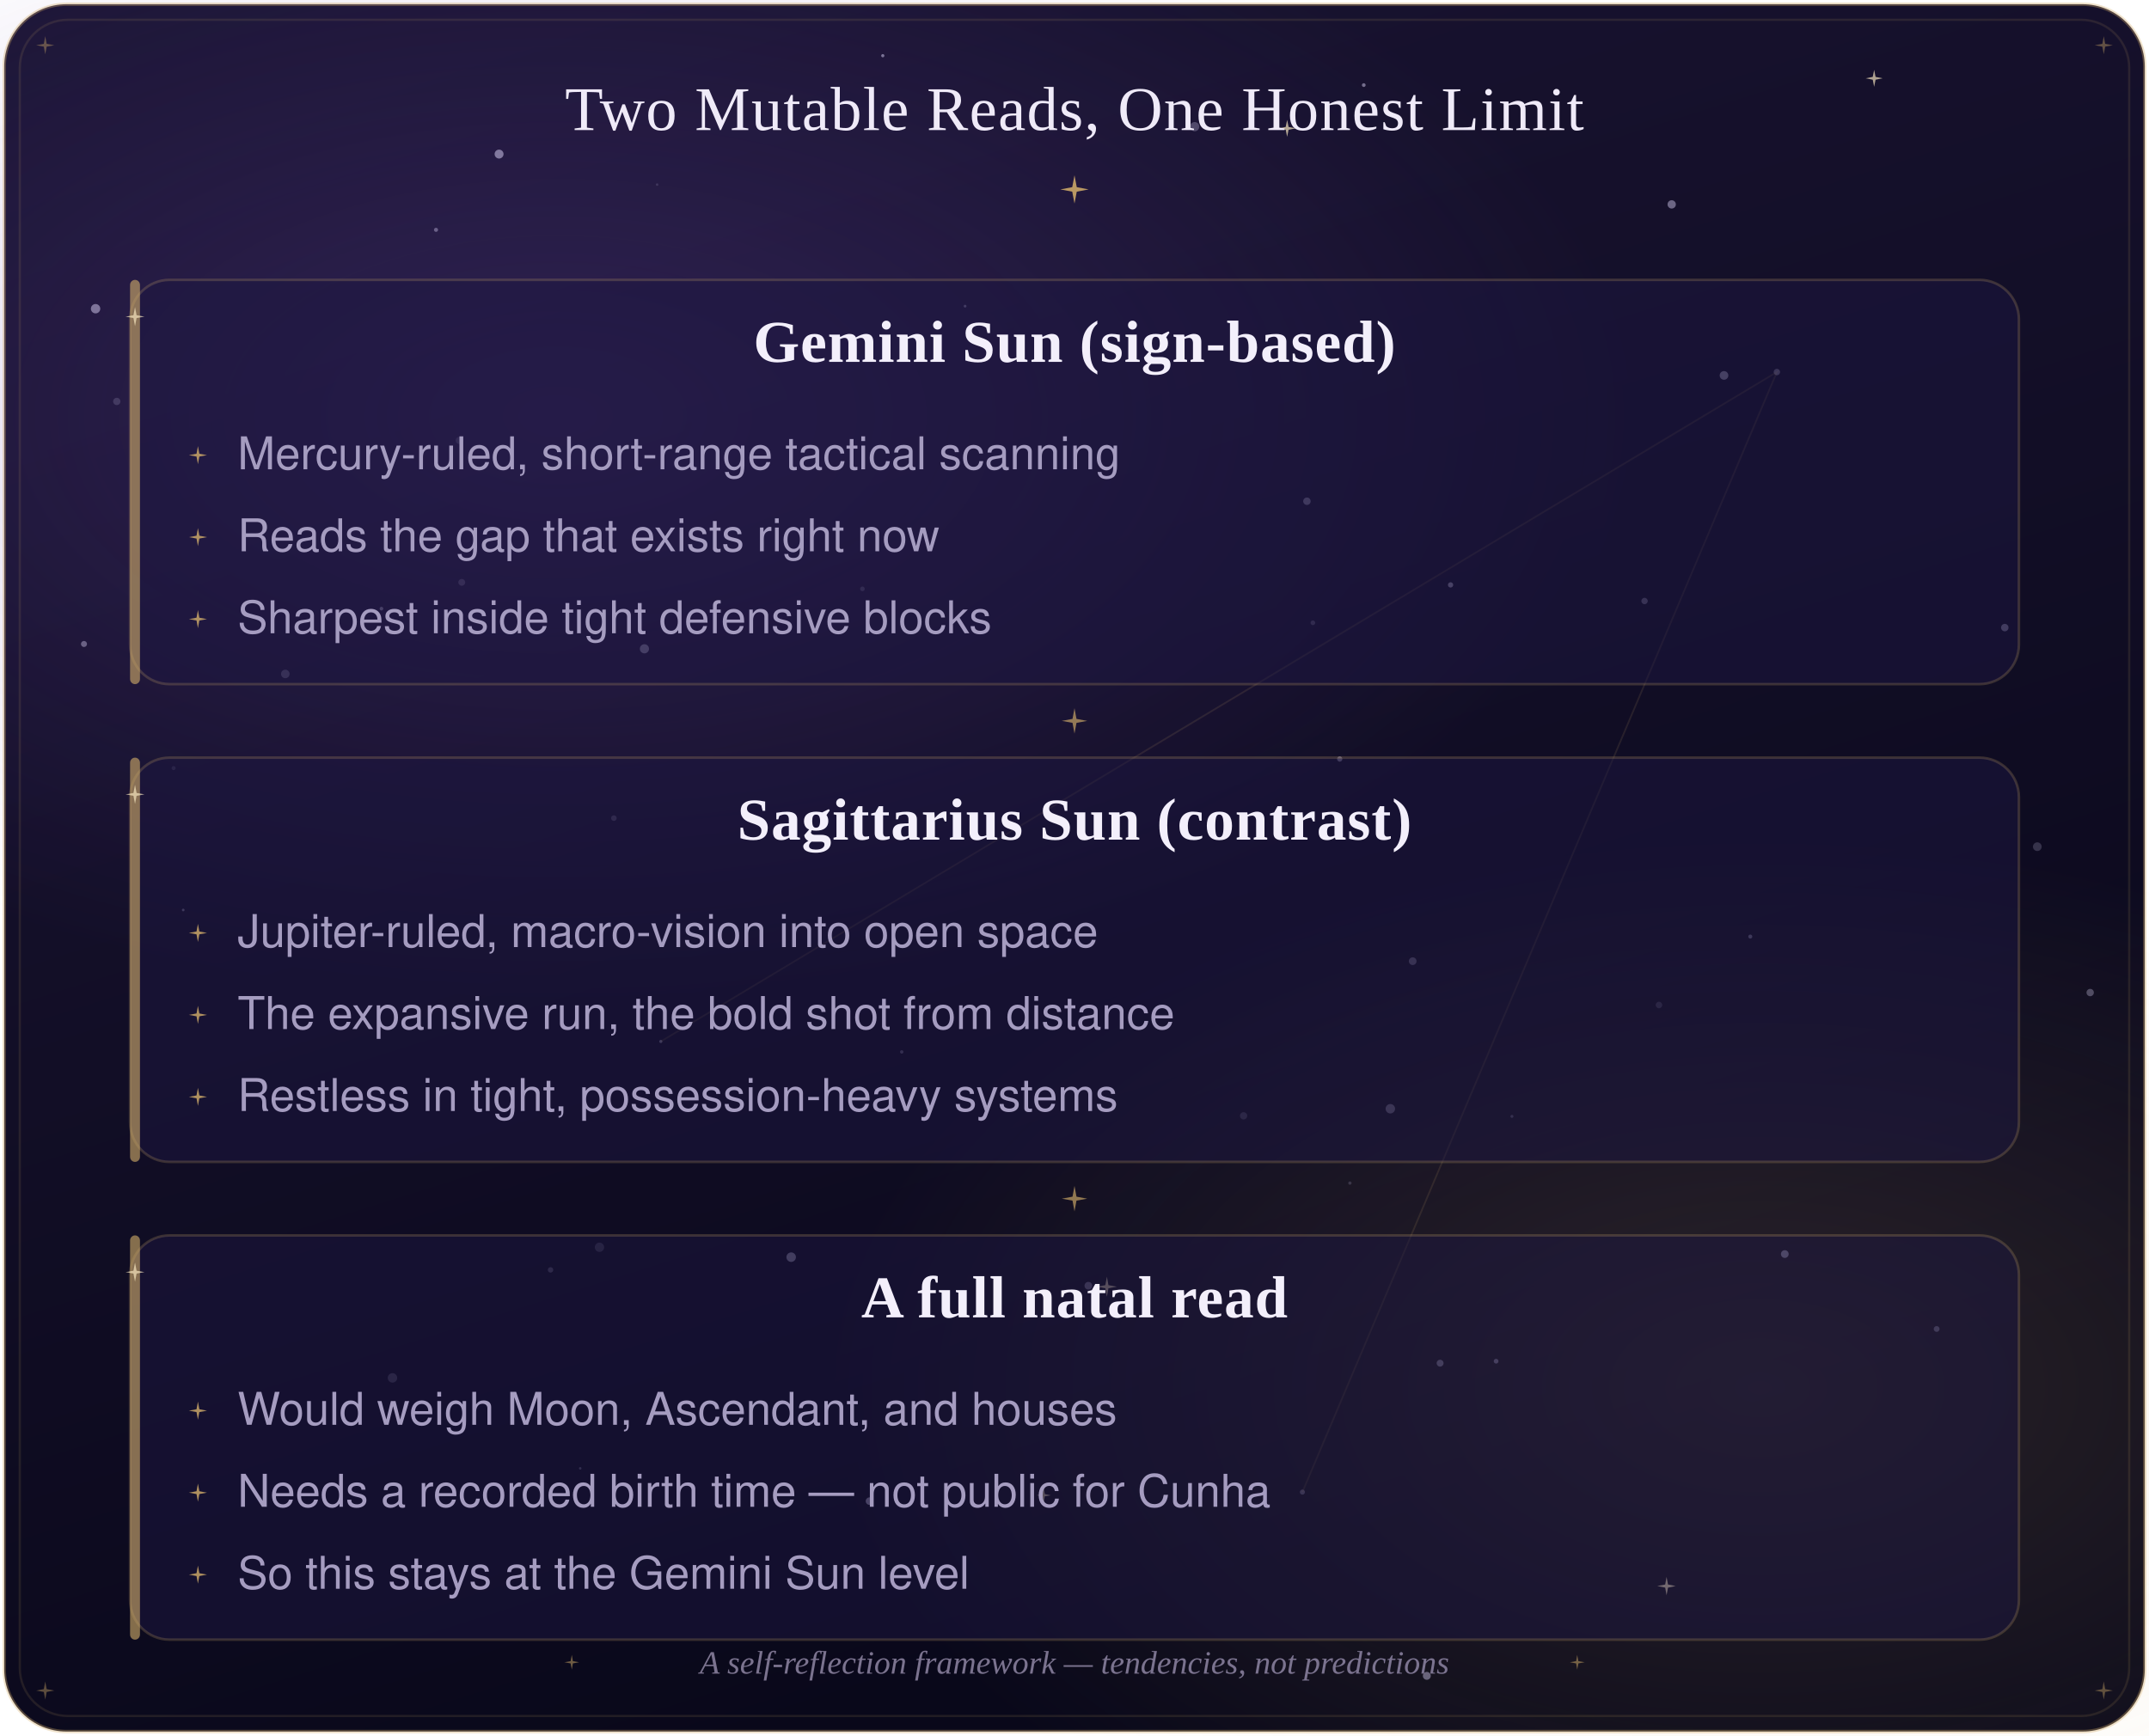
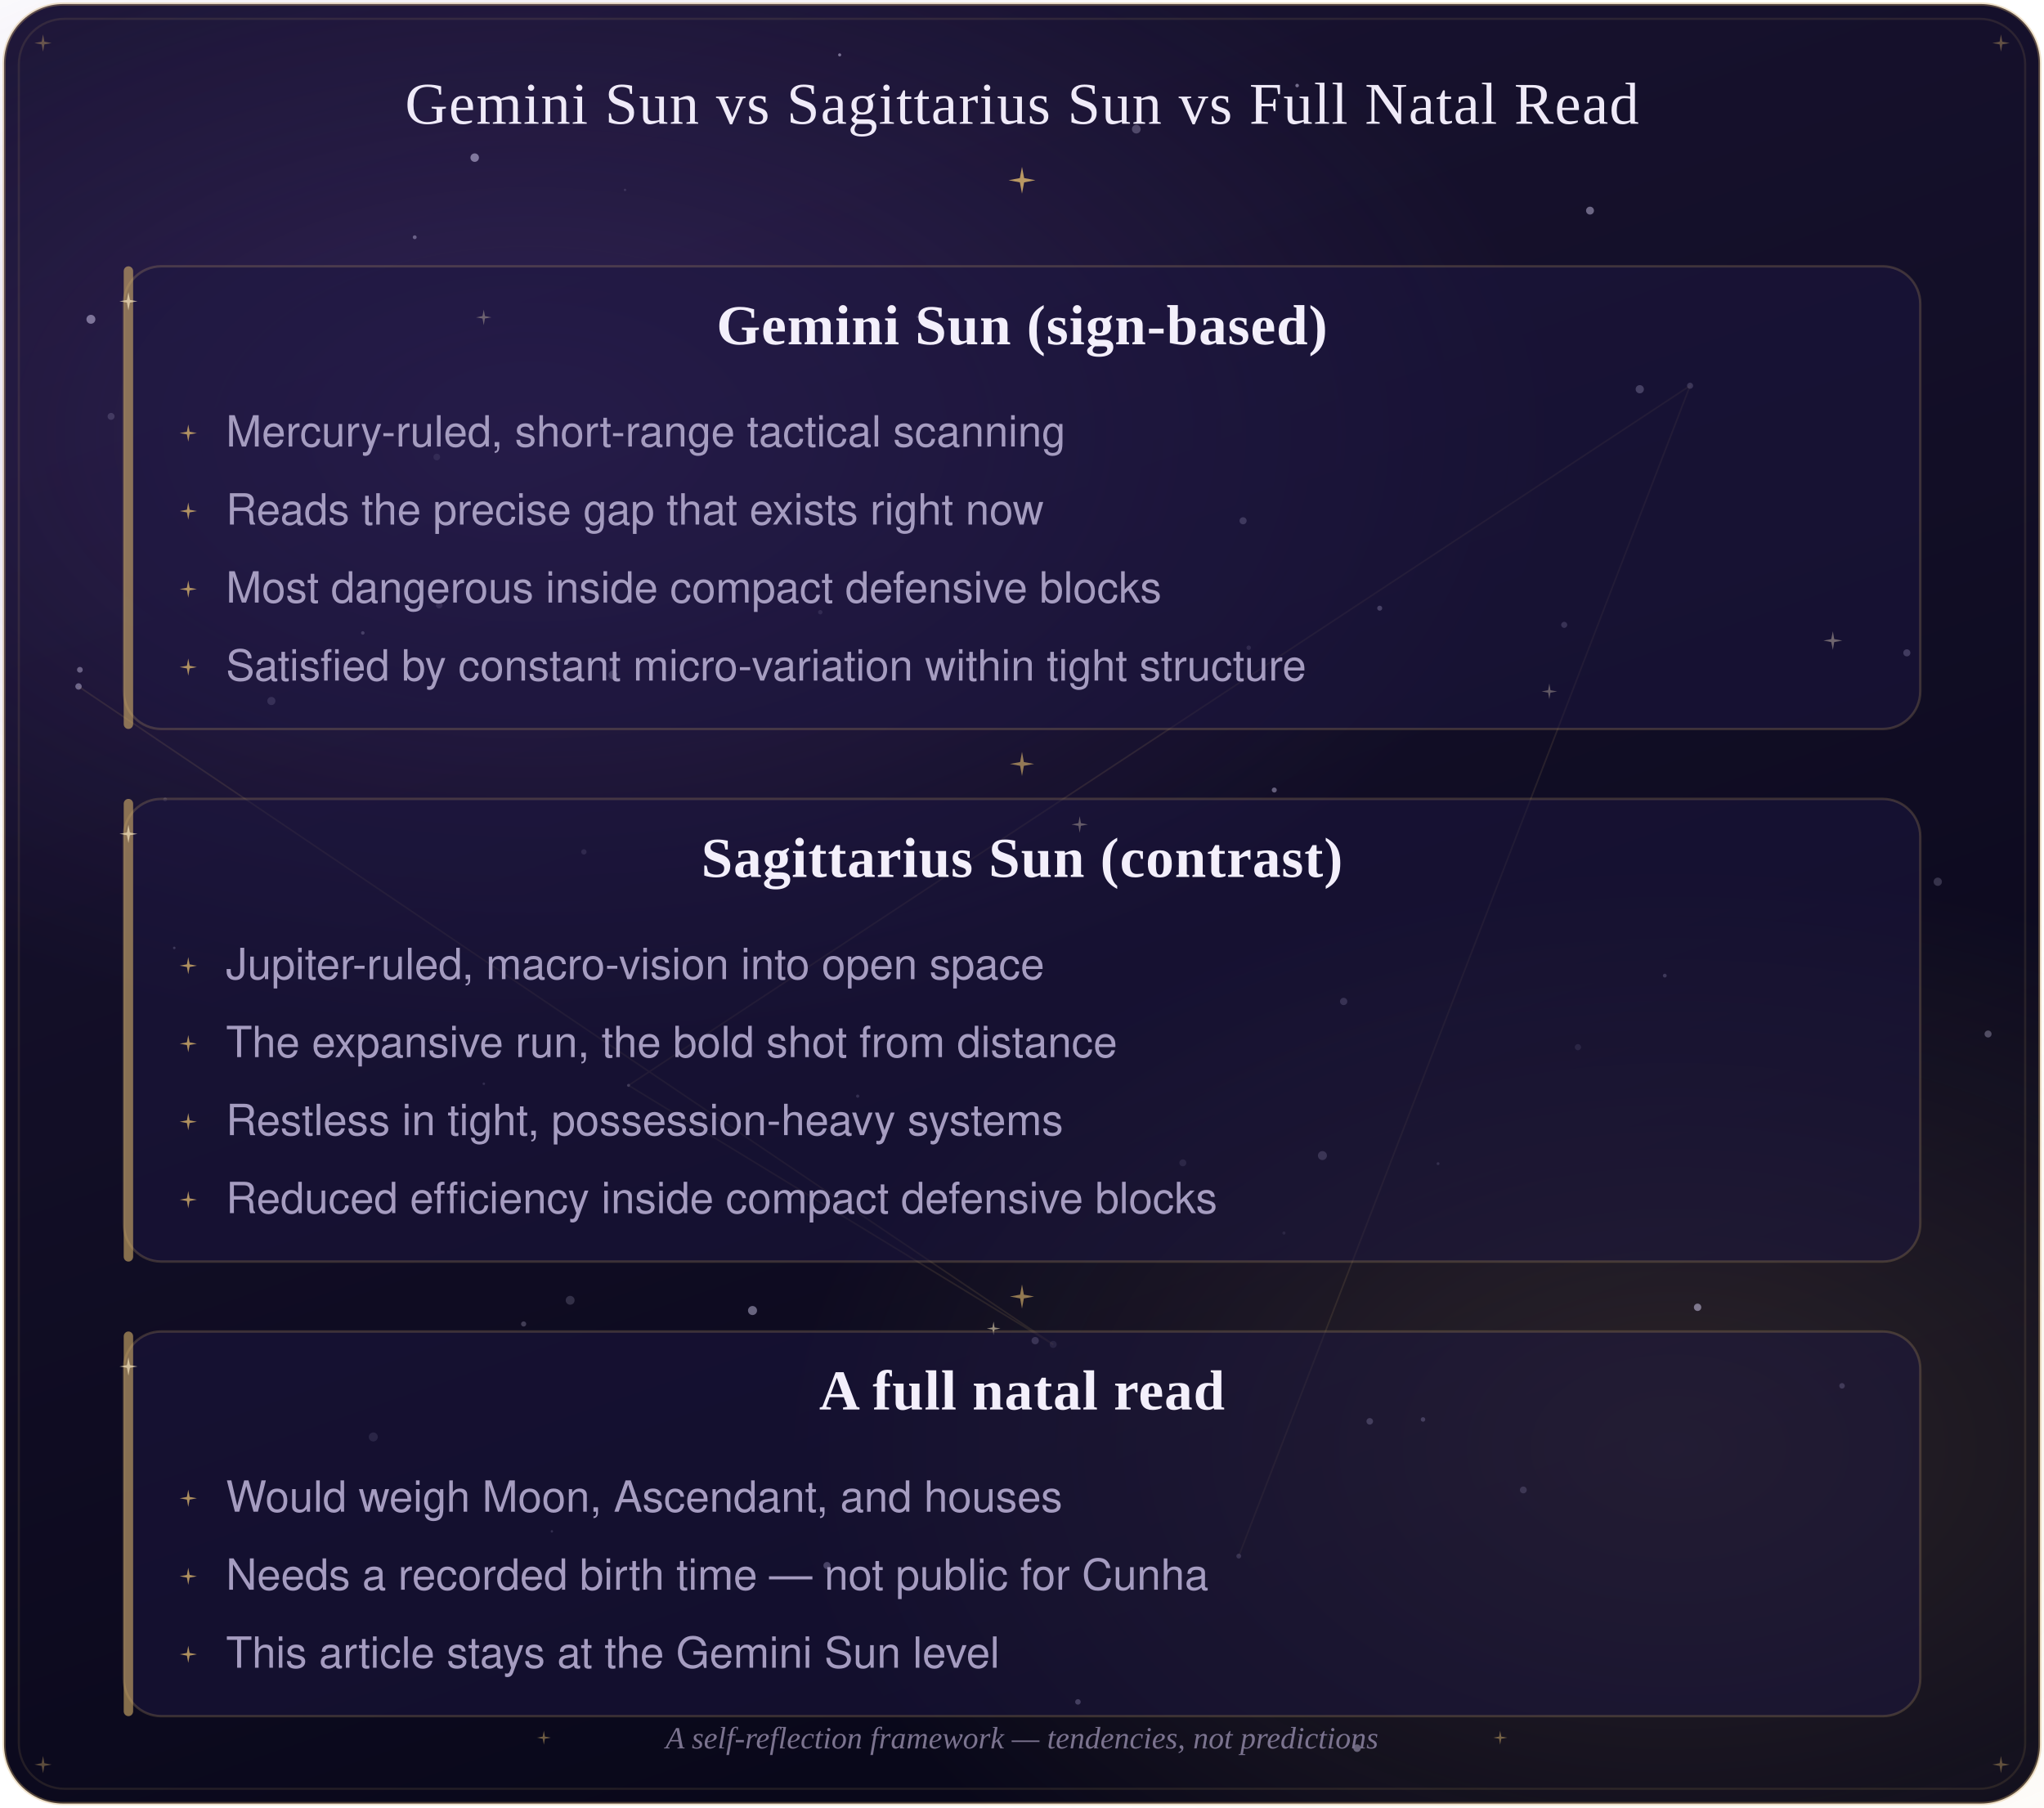
- <svg xmlns="http://www.w3.org/2000/svg" viewBox="0 0 760 614" role="img" aria-label="Two Mutable Reads, One Honest Limit">
+ <svg xmlns="http://www.w3.org/2000/svg" viewBox="0 0 760 672" role="img" aria-label="Gemini Sun vs Sagittarius Sun vs Full Natal Read">
  <defs>
    <linearGradient id="matheuscunhabirthchart0en-panel" x1="0" y1="0" x2="0.4" y2="1">
      <stop offset="0" stop-color="#1a1433" />
      <stop offset="0.55" stop-color="#120e26" />
      <stop offset="1" stop-color="#09081a" />
    </linearGradient>
    <radialGradient id="matheuscunhabirthchart0en-foil" cx="0.42" cy="0.34" r="0.75">
      <stop offset="0" stop-color="#fbf0d2" />
      <stop offset="0.5" stop-color="#e8c882" />
      <stop offset="1" stop-color="#b8923f" />
    </radialGradient>
    <radialGradient id="matheuscunhabirthchart0en-glow" cx="0.5" cy="0.5" r="0.5">
      <stop offset="0" stop-color="#f6e6bf" />
      <stop offset="1" stop-color="#f6e6bf" stop-opacity="0" />
    </radialGradient>
    <radialGradient id="matheuscunhabirthchart0en-neb1" cx="0.5" cy="0.5" r="0.5">
      <stop offset="0" stop-color="#6f4bb0" stop-opacity="0.28" />
      <stop offset="1" stop-color="#6f4bb0" stop-opacity="0" />
    </radialGradient>
    <radialGradient id="matheuscunhabirthchart0en-neb2" cx="0.5" cy="0.5" r="0.5">
      <stop offset="0" stop-color="#d4af6a" stop-opacity="0.16" />
      <stop offset="1" stop-color="#d4af6a" stop-opacity="0" />
    </radialGradient>
    <linearGradient id="matheuscunhabirthchart0en-rule" x1="0" y1="0" x2="1" y2="0">
      <stop offset="0" stop-color="#d4af6a" stop-opacity="0" />
      <stop offset="0.5" stop-color="#d4af6a" stop-opacity="0.6" />
      <stop offset="1" stop-color="#d4af6a" stop-opacity="0" />
    </linearGradient>
  </defs>
-   <rect x="1.5" y="1.5" width="757" height="611" rx="22" fill="url(#matheuscunhabirthchart0en-panel)" />
-   <ellipse cx="198" cy="147" rx="380" ry="209" fill="url(#matheuscunhabirthchart0en-neb1)" />
-   <ellipse cx="623" cy="491" rx="334" ry="196" fill="url(#matheuscunhabirthchart0en-neb2)" />
-   <circle cx="720.5" cy="299.5" r="1.54" fill="#cfc8ea" opacity="0.21" />
-   <circle cx="422.5" cy="44.8" r="1.63" fill="#cfc8ea" opacity="0.29" />
-   <circle cx="217.1" cy="289.4" r="0.99" fill="#cfc8ea" opacity="0.23" />
-   <circle cx="29.7" cy="227.8" r="1.07" fill="#cfc8ea" opacity="0.42" />
-   <circle cx="307.5" cy="531.0" r="1.33" fill="#cfc8ea" opacity="0.53" />
-   <circle cx="460.6" cy="527.8" r="0.90" fill="#cfc8ea" opacity="0.34" />
-   <circle cx="305.0" cy="208.3" r="0.82" fill="#cfc8ea" opacity="0.22" />
-   <circle cx="341.3" cy="108.3" r="0.49" fill="#cfc8ea" opacity="0.42" />
-   <circle cx="477.4" cy="418.5" r="0.58" fill="#cfc8ea" opacity="0.18" />
-   <circle cx="138.8" cy="487.4" r="1.67" fill="#cfc8ea" opacity="0.22" />
-   <circle cx="33.8" cy="109.2" r="1.66" fill="#cfc8ea" opacity="0.52" />
-   <circle cx="176.5" cy="54.5" r="1.58" fill="#cfc8ea" opacity="0.54" />
-   <circle cx="482.3" cy="30.1" r="0.66" fill="#cfc8ea" opacity="0.50" />
-   <circle cx="100.9" cy="238.4" r="1.51" fill="#cfc8ea" opacity="0.29" />
-   <circle cx="529.1" cy="481.5" r="0.84" fill="#cfc8ea" opacity="0.45" />
-   <circle cx="312.2" cy="19.7" r="0.57" fill="#cfc8ea" opacity="0.52" />
-   <circle cx="227.9" cy="229.5" r="1.62" fill="#cfc8ea" opacity="0.44" />
-   <circle cx="194.7" cy="449.2" r="0.96" fill="#cfc8ea" opacity="0.26" />
-   <circle cx="154.2" cy="81.3" r="0.72" fill="#cfc8ea" opacity="0.40" />
-   <circle cx="318.9" cy="372.1" r="0.60" fill="#cfc8ea" opacity="0.31" />
-   <circle cx="464.3" cy="220.3" r="0.83" fill="#cfc8ea" opacity="0.25" />
-   <circle cx="739.2" cy="351.1" r="1.30" fill="#cfc8ea" opacity="0.33" />
-   <circle cx="513.0" cy="206.9" r="0.93" fill="#cfc8ea" opacity="0.50" />
-   <circle cx="134.9" cy="215.3" r="0.65" fill="#cfc8ea" opacity="0.46" />
-   <circle cx="631.2" cy="443.6" r="1.37" fill="#cfc8ea" opacity="0.53" />
-   <circle cx="591.2" cy="72.3" r="1.47" fill="#cfc8ea" opacity="0.47" />
-   <circle cx="499.6" cy="340.0" r="1.36" fill="#cfc8ea" opacity="0.34" />
-   <circle cx="586.7" cy="355.5" r="1.15" fill="#cfc8ea" opacity="0.20" />
-   <circle cx="212.0" cy="441.2" r="1.65" fill="#cfc8ea" opacity="0.19" />
-   <circle cx="581.6" cy="212.6" r="1.13" fill="#cfc8ea" opacity="0.35" />
-   <circle cx="163.3" cy="206.0" r="1.21" fill="#cfc8ea" opacity="0.24" />
-   <circle cx="473.8" cy="268.5" r="0.93" fill="#cfc8ea" opacity="0.43" />
-   <circle cx="64.8" cy="321.9" r="0.47" fill="#cfc8ea" opacity="0.41" />
-   <circle cx="462.2" cy="177.3" r="1.32" fill="#cfc8ea" opacity="0.40" />
-   <circle cx="279.8" cy="444.7" r="1.68" fill="#cfc8ea" opacity="0.47" />
-   <circle cx="534.7" cy="394.9" r="0.53" fill="#cfc8ea" opacity="0.29" />
-   <circle cx="384.9" cy="454.8" r="1.36" fill="#cfc8ea" opacity="0.36" />
-   <circle cx="509.3" cy="482.2" r="1.22" fill="#cfc8ea" opacity="0.44" />
-   <circle cx="628.4" cy="131.6" r="1.13" fill="#cfc8ea" opacity="0.37" />
-   <circle cx="504.6" cy="592.8" r="1.40" fill="#cfc8ea" opacity="0.45" />
-   <circle cx="232.4" cy="65.3" r="0.44" fill="#cfc8ea" opacity="0.16" />
-   <circle cx="709.0" cy="222.0" r="1.32" fill="#cfc8ea" opacity="0.45" />
-   <circle cx="162.4" cy="155.8" r="1.24" fill="#cfc8ea" opacity="0.19" />
-   <circle cx="684.9" cy="470.1" r="1.03" fill="#cfc8ea" opacity="0.39" />
-   <circle cx="61.4" cy="271.7" r="0.71" fill="#cfc8ea" opacity="0.17" />
-   <circle cx="205.2" cy="519.4" r="0.45" fill="#cfc8ea" opacity="0.31" />
-   <circle cx="233.7" cy="368.4" r="0.56" fill="#cfc8ea" opacity="0.41" />
-   <circle cx="491.7" cy="392.2" r="1.67" fill="#cfc8ea" opacity="0.36" />
-   <circle cx="41.3" cy="142.0" r="1.29" fill="#cfc8ea" opacity="0.18" />
-   <circle cx="609.7" cy="132.8" r="1.53" fill="#cfc8ea" opacity="0.49" />
-   <circle cx="439.8" cy="394.7" r="1.29" fill="#cfc8ea" opacity="0.21" />
-   <circle cx="619.0" cy="331.3" r="0.71" fill="#cfc8ea" opacity="0.40" />
-   <path d="M 391.466 451.6 L 392.0 454.6 L 395.0 455.157 L 392.0 455.7 L 391.466 458.7 L 390.9 455.7 L 387.9 455.157 L 390.9 454.6 Z" fill="#f6e6bf" opacity="0.545" />
-   <path d="M 662.799 24.7 L 663.3 27.2 L 665.8 27.685 L 663.3 28.2 L 662.799 30.7 L 662.3 28.2 L 659.8 27.685 L 662.3 27.2 Z" fill="#f6e6bf" opacity="0.682" />
-   <path d="M 589.39 557.8 L 589.9 560.5 L 592.6 561.032 L 589.9 561.6 L 589.39 564.3 L 588.9 561.6 L 586.1 561.032 L 588.9 560.5 Z" fill="#f6e6bf" opacity="0.787" />
-   <path d="M 369.129 526.4 L 369.5 528.5 L 371.6 528.937 L 369.5 529.3 L 369.129 531.4 L 368.7 529.3 L 366.6 528.937 L 368.7 528.5 Z" fill="#f6e6bf" opacity="0.568" />
-   <path d="M 455.202 42.4 L 455.7 44.9 L 458.2 45.404 L 455.7 45.9 L 455.202 48.4 L 454.7 45.9 L 452.2 45.404 L 454.7 44.9 Z" fill="#f6e6bf" opacity="0.705" />
-   <path d="M 460.6 527.8 L 628.4 131.6 L 233.7 368.4" fill="none" stroke="#d4af6a" stroke-width="0.6" opacity="0.12" />
-   <rect x="1.5" y="1.5" width="757" height="611" rx="22" fill="none" stroke="#d4af6a" stroke-opacity="0.34" stroke-width="1.2" />
-   <rect x="7" y="7" width="746" height="600" rx="17" fill="none" stroke="#d4af6a" stroke-opacity="0.12" stroke-width="0.8" />
+   <rect x="1.5" y="1.5" width="757" height="669" rx="22" fill="url(#matheuscunhabirthchart0en-panel)" />
+   <ellipse cx="198" cy="161" rx="380" ry="228" fill="url(#matheuscunhabirthchart0en-neb1)" />
+   <ellipse cx="623" cy="538" rx="334" ry="215" fill="url(#matheuscunhabirthchart0en-neb2)" />
+   <circle cx="720.5" cy="327.8" r="1.54" fill="#cfc8ea" opacity="0.21" />
+   <circle cx="422.5" cy="48.0" r="1.63" fill="#cfc8ea" opacity="0.29" />
+   <circle cx="217.1" cy="316.7" r="0.99" fill="#cfc8ea" opacity="0.23" />
+   <circle cx="29.7" cy="249.0" r="1.07" fill="#cfc8ea" opacity="0.42" />
+   <circle cx="307.5" cy="582.0" r="1.33" fill="#cfc8ea" opacity="0.53" />
+   <circle cx="460.6" cy="578.5" r="0.90" fill="#cfc8ea" opacity="0.34" />
+   <circle cx="305.0" cy="227.6" r="0.82" fill="#cfc8ea" opacity="0.22" />
+   <circle cx="341.3" cy="117.8" r="0.49" fill="#cfc8ea" opacity="0.42" />
+   <circle cx="477.4" cy="458.4" r="0.58" fill="#cfc8ea" opacity="0.18" />
+   <circle cx="138.8" cy="534.2" r="1.67" fill="#cfc8ea" opacity="0.22" />
+   <circle cx="33.8" cy="118.7" r="1.66" fill="#cfc8ea" opacity="0.52" />
+   <circle cx="176.5" cy="58.6" r="1.58" fill="#cfc8ea" opacity="0.54" />
+   <circle cx="482.3" cy="31.8" r="0.66" fill="#cfc8ea" opacity="0.50" />
+   <circle cx="100.9" cy="260.6" r="1.51" fill="#cfc8ea" opacity="0.29" />
+   <circle cx="529.1" cy="527.7" r="0.84" fill="#cfc8ea" opacity="0.45" />
+   <circle cx="312.2" cy="20.4" r="0.57" fill="#cfc8ea" opacity="0.52" />
+   <circle cx="227.9" cy="250.9" r="1.62" fill="#cfc8ea" opacity="0.44" />
+   <circle cx="194.7" cy="492.2" r="0.96" fill="#cfc8ea" opacity="0.26" />
+   <circle cx="154.2" cy="88.2" r="0.72" fill="#cfc8ea" opacity="0.40" />
+   <circle cx="318.9" cy="407.5" r="0.60" fill="#cfc8ea" opacity="0.31" />
+   <circle cx="464.3" cy="240.8" r="0.83" fill="#cfc8ea" opacity="0.25" />
+   <circle cx="739.2" cy="384.4" r="1.30" fill="#cfc8ea" opacity="0.33" />
+   <circle cx="513.0" cy="226.1" r="0.93" fill="#cfc8ea" opacity="0.50" />
+   <circle cx="134.9" cy="235.3" r="0.65" fill="#cfc8ea" opacity="0.46" />
+   <circle cx="631.2" cy="486.0" r="1.37" fill="#cfc8ea" opacity="0.53" />
+   <circle cx="591.2" cy="78.3" r="1.47" fill="#cfc8ea" opacity="0.47" />
+   <circle cx="499.6" cy="372.3" r="1.36" fill="#cfc8ea" opacity="0.34" />
+   <circle cx="586.7" cy="389.3" r="1.15" fill="#cfc8ea" opacity="0.20" />
+   <circle cx="212.0" cy="483.4" r="1.65" fill="#cfc8ea" opacity="0.19" />
+   <circle cx="581.6" cy="232.3" r="1.13" fill="#cfc8ea" opacity="0.35" />
+   <circle cx="163.3" cy="225.0" r="1.21" fill="#cfc8ea" opacity="0.24" />
+   <circle cx="473.8" cy="293.7" r="0.93" fill="#cfc8ea" opacity="0.43" />
+   <circle cx="64.8" cy="352.4" r="0.47" fill="#cfc8ea" opacity="0.41" />
+   <circle cx="462.2" cy="193.6" r="1.32" fill="#cfc8ea" opacity="0.40" />
+   <circle cx="279.8" cy="487.2" r="1.68" fill="#cfc8ea" opacity="0.47" />
+   <circle cx="534.7" cy="432.6" r="0.53" fill="#cfc8ea" opacity="0.29" />
+   <circle cx="384.9" cy="498.4" r="1.36" fill="#cfc8ea" opacity="0.36" />
+   <circle cx="509.3" cy="528.4" r="1.22" fill="#cfc8ea" opacity="0.44" />
+   <circle cx="628.4" cy="143.4" r="1.13" fill="#cfc8ea" opacity="0.37" />
+   <circle cx="504.6" cy="649.9" r="1.40" fill="#cfc8ea" opacity="0.45" />
+   <circle cx="232.4" cy="70.6" r="0.44" fill="#cfc8ea" opacity="0.16" />
+   <circle cx="709.0" cy="242.7" r="1.32" fill="#cfc8ea" opacity="0.45" />
+   <circle cx="162.4" cy="169.9" r="1.24" fill="#cfc8ea" opacity="0.19" />
+   <circle cx="684.9" cy="515.2" r="1.03" fill="#cfc8ea" opacity="0.39" />
+   <circle cx="61.4" cy="297.2" r="0.71" fill="#cfc8ea" opacity="0.17" />
+   <circle cx="205.2" cy="569.3" r="0.45" fill="#cfc8ea" opacity="0.31" />
+   <circle cx="233.7" cy="403.5" r="0.56" fill="#cfc8ea" opacity="0.41" />
+   <circle cx="491.7" cy="429.6" r="1.67" fill="#cfc8ea" opacity="0.36" />
+   <circle cx="41.3" cy="154.8" r="1.29" fill="#cfc8ea" opacity="0.18" />
+   <circle cx="609.7" cy="144.7" r="1.53" fill="#cfc8ea" opacity="0.49" />
+   <circle cx="439.8" cy="432.3" r="1.29" fill="#cfc8ea" opacity="0.21" />
+   <circle cx="619.0" cy="362.7" r="0.71" fill="#cfc8ea" opacity="0.40" />
+   <circle cx="391.6" cy="499.8" r="1.31" fill="#cfc8ea" opacity="0.18" />
+   <circle cx="29.2" cy="255.2" r="1.19" fill="#cfc8ea" opacity="0.45" />
+   <circle cx="400.8" cy="632.7" r="1.03" fill="#cfc8ea" opacity="0.49" />
+   <circle cx="179.9" cy="402.9" r="0.47" fill="#cfc8ea" opacity="0.29" />
+   <circle cx="566.4" cy="553.9" r="1.27" fill="#cfc8ea" opacity="0.34" />
+   <path d="M 179.873 115.1 L 180.3 117.5 L 182.7 117.982 L 180.3 118.4 L 179.873 120.9 L 179.4 118.4 L 177.0 117.982 L 179.4 117.5 Z" fill="#f6e6bf" opacity="0.725" />
+   <path d="M 401.449 303.4 L 401.9 306.0 L 404.5 306.511 L 401.9 307.0 L 401.449 309.6 L 401.0 307.0 L 398.4 306.511 L 401.0 306.0 Z" fill="#f6e6bf" opacity="0.678" />
+   <path d="M 576.073 254.1 L 576.5 256.6 L 579.0 257.043 L 576.5 257.5 L 576.073 259.9 L 575.6 257.5 L 573.2 257.043 L 575.6 256.6 Z" fill="#f6e6bf" opacity="0.65" />
+   <path d="M 369.429 491.3 L 369.8 493.5 L 372.0 493.875 L 369.8 494.3 L 369.429 496.4 L 369.0 494.3 L 366.9 493.875 L 369.0 493.5 Z" fill="#f6e6bf" opacity="0.577" />
+   <path d="M 681.492 234.7 L 682.0 237.6 L 685.0 238.135 L 682.0 238.7 L 681.492 241.6 L 680.9 238.7 L 678.0 238.135 L 680.9 237.6 Z" fill="#f6e6bf" opacity="0.765" />
+   <path d="M 460.6 578.5 L 628.4 143.4 L 233.7 403.5 L 391.6 499.8 L 29.2 255.2" fill="none" stroke="#d4af6a" stroke-width="0.6" opacity="0.12" />
+   <rect x="1.5" y="1.5" width="757" height="669" rx="22" fill="none" stroke="#d4af6a" stroke-opacity="0.34" stroke-width="1.2" />
+   <rect x="7" y="7" width="746" height="658" rx="17" fill="none" stroke="#d4af6a" stroke-opacity="0.12" stroke-width="0.8" />
  <path d="M 16 12.8 L 16.5 15.5 L 19.2 16 L 16.5 16.5 L 16 19.2 L 15.5 16.5 L 12.8 16 L 15.5 15.5 Z" fill="#d4af6a" opacity="0.4" />
  <path d="M 744 12.8 L 744.5 15.5 L 747.2 16 L 744.5 16.5 L 744 19.2 L 743.5 16.5 L 740.8 16 L 743.5 15.5 Z" fill="#d4af6a" opacity="0.4" />
-   <path d="M 16 594.8 L 16.5 597.5 L 19.2 598 L 16.5 598.5 L 16 601.2 L 15.5 598.5 L 12.8 598 L 15.5 597.5 Z" fill="#d4af6a" opacity="0.4" />
-   <path d="M 744 594.8 L 744.5 597.5 L 747.2 598 L 744.5 598.5 L 744 601.2 L 743.5 598.5 L 740.8 598 L 743.5 597.5 Z" fill="#d4af6a" opacity="0.4" />
-   <text x="380" y="46" text-anchor="middle" font-family="Georgia, 'Times New Roman', serif" font-size="22" letter-spacing="0.4" fill="#efeaf8">Two Mutable Reads, One Honest Limit</text>
+   <path d="M 16 652.8 L 16.5 655.5 L 19.2 656 L 16.5 656.5 L 16 659.2 L 15.5 656.5 L 12.8 656 L 15.5 655.5 Z" fill="#d4af6a" opacity="0.4" />
+   <path d="M 744 652.8 L 744.5 655.5 L 747.2 656 L 744.5 656.5 L 744 659.2 L 743.5 656.5 L 740.8 656 L 743.5 655.5 Z" fill="#d4af6a" opacity="0.4" />
+   <text x="380" y="46" text-anchor="middle" font-family="Georgia, 'Times New Roman', serif" font-size="22" letter-spacing="0.4" fill="#efeaf8">Gemini Sun vs Sagittarius Sun vs Full Natal Read</text>
  <line x1="230" y1="67" x2="368" y2="67" stroke="url(#matheuscunhabirthchart0en-rule)" stroke-width="1" />
  <line x1="392" y1="67" x2="530" y2="67" stroke="url(#matheuscunhabirthchart0en-rule)" stroke-width="1" />
  <path d="M 380 62.0 L 380.8 66.2 L 385.0 67 L 380.8 67.8 L 380 72.0 L 379.2 67.8 L 375.0 67 L 379.2 66.2 Z" fill="#d4af6a" opacity="0.85" />
-   <rect x="46" y="99" width="668" height="143.0" rx="14" fill="#1d1740" fill-opacity="0.5" stroke="#d4af6a" stroke-opacity="0.22" stroke-width="0.9" />
-   <rect x="46" y="99" width="3.5" height="143.0" rx="1.8" fill="#d4af6a" fill-opacity="0.6" />
+   <rect x="46" y="99" width="668" height="172.0" rx="14" fill="#1d1740" fill-opacity="0.5" stroke="#d4af6a" stroke-opacity="0.22" stroke-width="0.9" />
+   <rect x="46" y="99" width="3.5" height="172.0" rx="1.8" fill="#d4af6a" fill-opacity="0.6" />
  <path d="M 47.75 108.6 L 48.3 111.5 L 51.1 112 L 48.3 112.5 L 47.75 115.4 L 47.2 112.5 L 44.4 112 L 47.2 111.5 Z" fill="#f6e6bf" opacity="0.7" />
  <text x="380" y="128.0" text-anchor="middle" font-family="Georgia, 'Times New Roman', serif" font-size="21" font-weight="700" letter-spacing="0.3" fill="#f3effb">Gemini Sun (sign-based)</text>
  <path d="M 70 157.8 L 70.5 160.5 L 73.2 161 L 70.5 161.5 L 70 164.2 L 69.5 161.5 L 66.8 161 L 69.5 160.5 Z" fill="#d4af6a" opacity="0.8" />
  <text x="84" y="166.0" font-family="Helvetica, Arial, sans-serif" font-size="16" fill="#a59cc0">Mercury-ruled, short-range tactical scanning</text>
  <path d="M 70 186.8 L 70.5 189.5 L 73.2 190 L 70.5 190.5 L 70 193.2 L 69.5 190.5 L 66.8 190 L 69.5 189.5 Z" fill="#d4af6a" opacity="0.8" />
-   <text x="84" y="195.0" font-family="Helvetica, Arial, sans-serif" font-size="16" fill="#a59cc0">Reads the gap that exists right now</text>
+   <text x="84" y="195.0" font-family="Helvetica, Arial, sans-serif" font-size="16" fill="#a59cc0">Reads the precise gap that exists right now</text>
  <path d="M 70 215.8 L 70.5 218.5 L 73.2 219 L 70.5 219.5 L 70 222.2 L 69.5 219.5 L 66.8 219 L 69.5 218.5 Z" fill="#d4af6a" opacity="0.8" />
-   <text x="84" y="224.0" font-family="Helvetica, Arial, sans-serif" font-size="16" fill="#a59cc0">Sharpest inside tight defensive blocks</text>
-   <path d="M 380 250.5 L 380.7 254.3 L 384.5 255 L 380.7 255.7 L 380 259.5 L 379.3 255.7 L 375.5 255 L 379.3 254.3 Z" fill="#d4af6a" opacity="0.65" />
-   <rect x="46" y="268" width="668" height="143.0" rx="14" fill="#1d1740" fill-opacity="0.5" stroke="#d4af6a" stroke-opacity="0.22" stroke-width="0.9" />
-   <rect x="46" y="268" width="3.5" height="143.0" rx="1.8" fill="#d4af6a" fill-opacity="0.6" />
-   <path d="M 47.75 277.6 L 48.3 280.5 L 51.1 281 L 48.3 281.5 L 47.75 284.4 L 47.2 281.5 L 44.4 281 L 47.2 280.5 Z" fill="#f6e6bf" opacity="0.7" />
-   <text x="380" y="297.0" text-anchor="middle" font-family="Georgia, 'Times New Roman', serif" font-size="21" font-weight="700" letter-spacing="0.3" fill="#f3effb">Sagittarius Sun (contrast)</text>
-   <path d="M 70 326.8 L 70.5 329.5 L 73.2 330 L 70.5 330.5 L 70 333.2 L 69.5 330.5 L 66.8 330 L 69.5 329.5 Z" fill="#d4af6a" opacity="0.8" />
-   <text x="84" y="335.0" font-family="Helvetica, Arial, sans-serif" font-size="16" fill="#a59cc0">Jupiter-ruled, macro-vision into open space</text>
+   <text x="84" y="224.0" font-family="Helvetica, Arial, sans-serif" font-size="16" fill="#a59cc0">Most dangerous inside compact defensive blocks</text>
+   <path d="M 70 244.8 L 70.5 247.5 L 73.2 248 L 70.5 248.5 L 70 251.2 L 69.5 248.5 L 66.8 248 L 69.5 247.5 Z" fill="#d4af6a" opacity="0.8" />
+   <text x="84" y="253.0" font-family="Helvetica, Arial, sans-serif" font-size="16" fill="#a59cc0">Satisfied by constant micro-variation within tight structure</text>
+   <path d="M 380 279.5 L 380.7 283.3 L 384.5 284 L 380.7 284.7 L 380 288.5 L 379.3 284.7 L 375.5 284 L 379.3 283.3 Z" fill="#d4af6a" opacity="0.65" />
+   <rect x="46" y="297" width="668" height="172.0" rx="14" fill="#1d1740" fill-opacity="0.5" stroke="#d4af6a" stroke-opacity="0.22" stroke-width="0.9" />
+   <rect x="46" y="297" width="3.5" height="172.0" rx="1.8" fill="#d4af6a" fill-opacity="0.6" />
+   <path d="M 47.75 306.6 L 48.3 309.5 L 51.1 310 L 48.3 310.5 L 47.75 313.4 L 47.2 310.5 L 44.4 310 L 47.2 309.5 Z" fill="#f6e6bf" opacity="0.7" />
+   <text x="380" y="326.0" text-anchor="middle" font-family="Georgia, 'Times New Roman', serif" font-size="21" font-weight="700" letter-spacing="0.3" fill="#f3effb">Sagittarius Sun (contrast)</text>
  <path d="M 70 355.8 L 70.5 358.5 L 73.2 359 L 70.5 359.5 L 70 362.2 L 69.5 359.5 L 66.8 359 L 69.5 358.5 Z" fill="#d4af6a" opacity="0.8" />
-   <text x="84" y="364.0" font-family="Helvetica, Arial, sans-serif" font-size="16" fill="#a59cc0">The expansive run, the bold shot from distance</text>
+   <text x="84" y="364.0" font-family="Helvetica, Arial, sans-serif" font-size="16" fill="#a59cc0">Jupiter-ruled, macro-vision into open space</text>
  <path d="M 70 384.8 L 70.5 387.5 L 73.2 388 L 70.5 388.5 L 70 391.2 L 69.5 388.5 L 66.8 388 L 69.5 387.5 Z" fill="#d4af6a" opacity="0.8" />
-   <text x="84" y="393.0" font-family="Helvetica, Arial, sans-serif" font-size="16" fill="#a59cc0">Restless in tight, possession-heavy systems</text>
-   <path d="M 380 419.5 L 380.7 423.3 L 384.5 424 L 380.7 424.7 L 380 428.5 L 379.3 424.7 L 375.5 424 L 379.3 423.3 Z" fill="#d4af6a" opacity="0.65" />
-   <rect x="46" y="437" width="668" height="143.0" rx="14" fill="#1d1740" fill-opacity="0.5" stroke="#d4af6a" stroke-opacity="0.22" stroke-width="0.9" />
-   <rect x="46" y="437" width="3.5" height="143.0" rx="1.8" fill="#d4af6a" fill-opacity="0.6" />
-   <path d="M 47.75 446.6 L 48.3 449.5 L 51.1 450 L 48.3 450.5 L 47.75 453.4 L 47.2 450.5 L 44.4 450 L 47.2 449.5 Z" fill="#f6e6bf" opacity="0.7" />
-   <text x="380" y="466.0" text-anchor="middle" font-family="Georgia, 'Times New Roman', serif" font-size="21" font-weight="700" letter-spacing="0.3" fill="#f3effb">A full natal read</text>
-   <path d="M 70 495.8 L 70.5 498.5 L 73.2 499 L 70.5 499.5 L 70 502.2 L 69.5 499.5 L 66.8 499 L 69.5 498.5 Z" fill="#d4af6a" opacity="0.8" />
-   <text x="84" y="504.0" font-family="Helvetica, Arial, sans-serif" font-size="16" fill="#a59cc0">Would weigh Moon, Ascendant, and houses</text>
-   <path d="M 70 524.8 L 70.5 527.5 L 73.2 528 L 70.5 528.5 L 70 531.2 L 69.5 528.5 L 66.8 528 L 69.5 527.5 Z" fill="#d4af6a" opacity="0.8" />
-   <text x="84" y="533.0" font-family="Helvetica, Arial, sans-serif" font-size="16" fill="#a59cc0">Needs a recorded birth time — not public for Cunha</text>
+   <text x="84" y="393.0" font-family="Helvetica, Arial, sans-serif" font-size="16" fill="#a59cc0">The expansive run, the bold shot from distance</text>
+   <path d="M 70 413.8 L 70.5 416.5 L 73.2 417 L 70.5 417.5 L 70 420.2 L 69.5 417.5 L 66.8 417 L 69.5 416.5 Z" fill="#d4af6a" opacity="0.8" />
+   <text x="84" y="422.0" font-family="Helvetica, Arial, sans-serif" font-size="16" fill="#a59cc0">Restless in tight, possession-heavy systems</text>
+   <path d="M 70 442.8 L 70.5 445.5 L 73.2 446 L 70.5 446.5 L 70 449.2 L 69.5 446.5 L 66.8 446 L 69.5 445.5 Z" fill="#d4af6a" opacity="0.8" />
+   <text x="84" y="451.0" font-family="Helvetica, Arial, sans-serif" font-size="16" fill="#a59cc0">Reduced efficiency inside compact defensive blocks</text>
+   <path d="M 380 477.5 L 380.7 481.3 L 384.5 482 L 380.7 482.7 L 380 486.5 L 379.3 482.7 L 375.5 482 L 379.3 481.3 Z" fill="#d4af6a" opacity="0.65" />
+   <rect x="46" y="495" width="668" height="143.0" rx="14" fill="#1d1740" fill-opacity="0.5" stroke="#d4af6a" stroke-opacity="0.22" stroke-width="0.9" />
+   <rect x="46" y="495" width="3.5" height="143.0" rx="1.8" fill="#d4af6a" fill-opacity="0.6" />
+   <path d="M 47.75 504.6 L 48.3 507.5 L 51.1 508 L 48.3 508.5 L 47.75 511.4 L 47.2 508.5 L 44.4 508 L 47.2 507.5 Z" fill="#f6e6bf" opacity="0.7" />
+   <text x="380" y="524.0" text-anchor="middle" font-family="Georgia, 'Times New Roman', serif" font-size="21" font-weight="700" letter-spacing="0.3" fill="#f3effb">A full natal read</text>
  <path d="M 70 553.8 L 70.5 556.5 L 73.2 557 L 70.5 557.5 L 70 560.2 L 69.5 557.5 L 66.8 557 L 69.5 556.5 Z" fill="#d4af6a" opacity="0.8" />
-   <text x="84" y="562.0" font-family="Helvetica, Arial, sans-serif" font-size="16" fill="#a59cc0">So this stays at the Gemini Sun level</text>
-   <path d="M 202.227 585.4 L 202.6 587.6 L 204.8 588 L 202.6 588.4 L 202.227 590.6 L 201.8 588.4 L 199.6 588 L 201.8 587.6 Z" fill="#d4af6a" opacity="0.5" />
-   <text x="380" y="592" text-anchor="middle" font-family="Georgia, 'Times New Roman', serif" font-style="italic" font-size="11.5" fill="#7b738f">A self-reflection framework — tendencies, not predictions</text>
-   <path d="M 557.773 585.4 L 558.2 587.6 L 560.4 588 L 558.2 588.4 L 557.773 590.6 L 557.4 588.4 L 555.2 588 L 557.4 587.6 Z" fill="#d4af6a" opacity="0.5" />
+   <text x="84" y="562.0" font-family="Helvetica, Arial, sans-serif" font-size="16" fill="#a59cc0">Would weigh Moon, Ascendant, and houses</text>
+   <path d="M 70 582.8 L 70.5 585.5 L 73.2 586 L 70.5 586.5 L 70 589.2 L 69.5 586.5 L 66.8 586 L 69.5 585.5 Z" fill="#d4af6a" opacity="0.8" />
+   <text x="84" y="591.0" font-family="Helvetica, Arial, sans-serif" font-size="16" fill="#a59cc0">Needs a recorded birth time — not public for Cunha</text>
+   <path d="M 70 611.8 L 70.5 614.5 L 73.2 615 L 70.5 615.5 L 70 618.2 L 69.5 615.5 L 66.8 615 L 69.5 614.5 Z" fill="#d4af6a" opacity="0.8" />
+   <text x="84" y="620.0" font-family="Helvetica, Arial, sans-serif" font-size="16" fill="#a59cc0">This article stays at the Gemini Sun level</text>
+   <path d="M 202.227 643.4 L 202.6 645.6 L 204.8 646 L 202.6 646.4 L 202.227 648.6 L 201.8 646.4 L 199.6 646 L 201.8 645.6 Z" fill="#d4af6a" opacity="0.5" />
+   <text x="380" y="650" text-anchor="middle" font-family="Georgia, 'Times New Roman', serif" font-style="italic" font-size="11.5" fill="#7b738f">A self-reflection framework — tendencies, not predictions</text>
+   <path d="M 557.773 643.4 L 558.2 645.6 L 560.4 646 L 558.2 646.4 L 557.773 648.6 L 557.4 646.4 L 555.2 646 L 557.4 645.6 Z" fill="#d4af6a" opacity="0.5" />
</svg>
